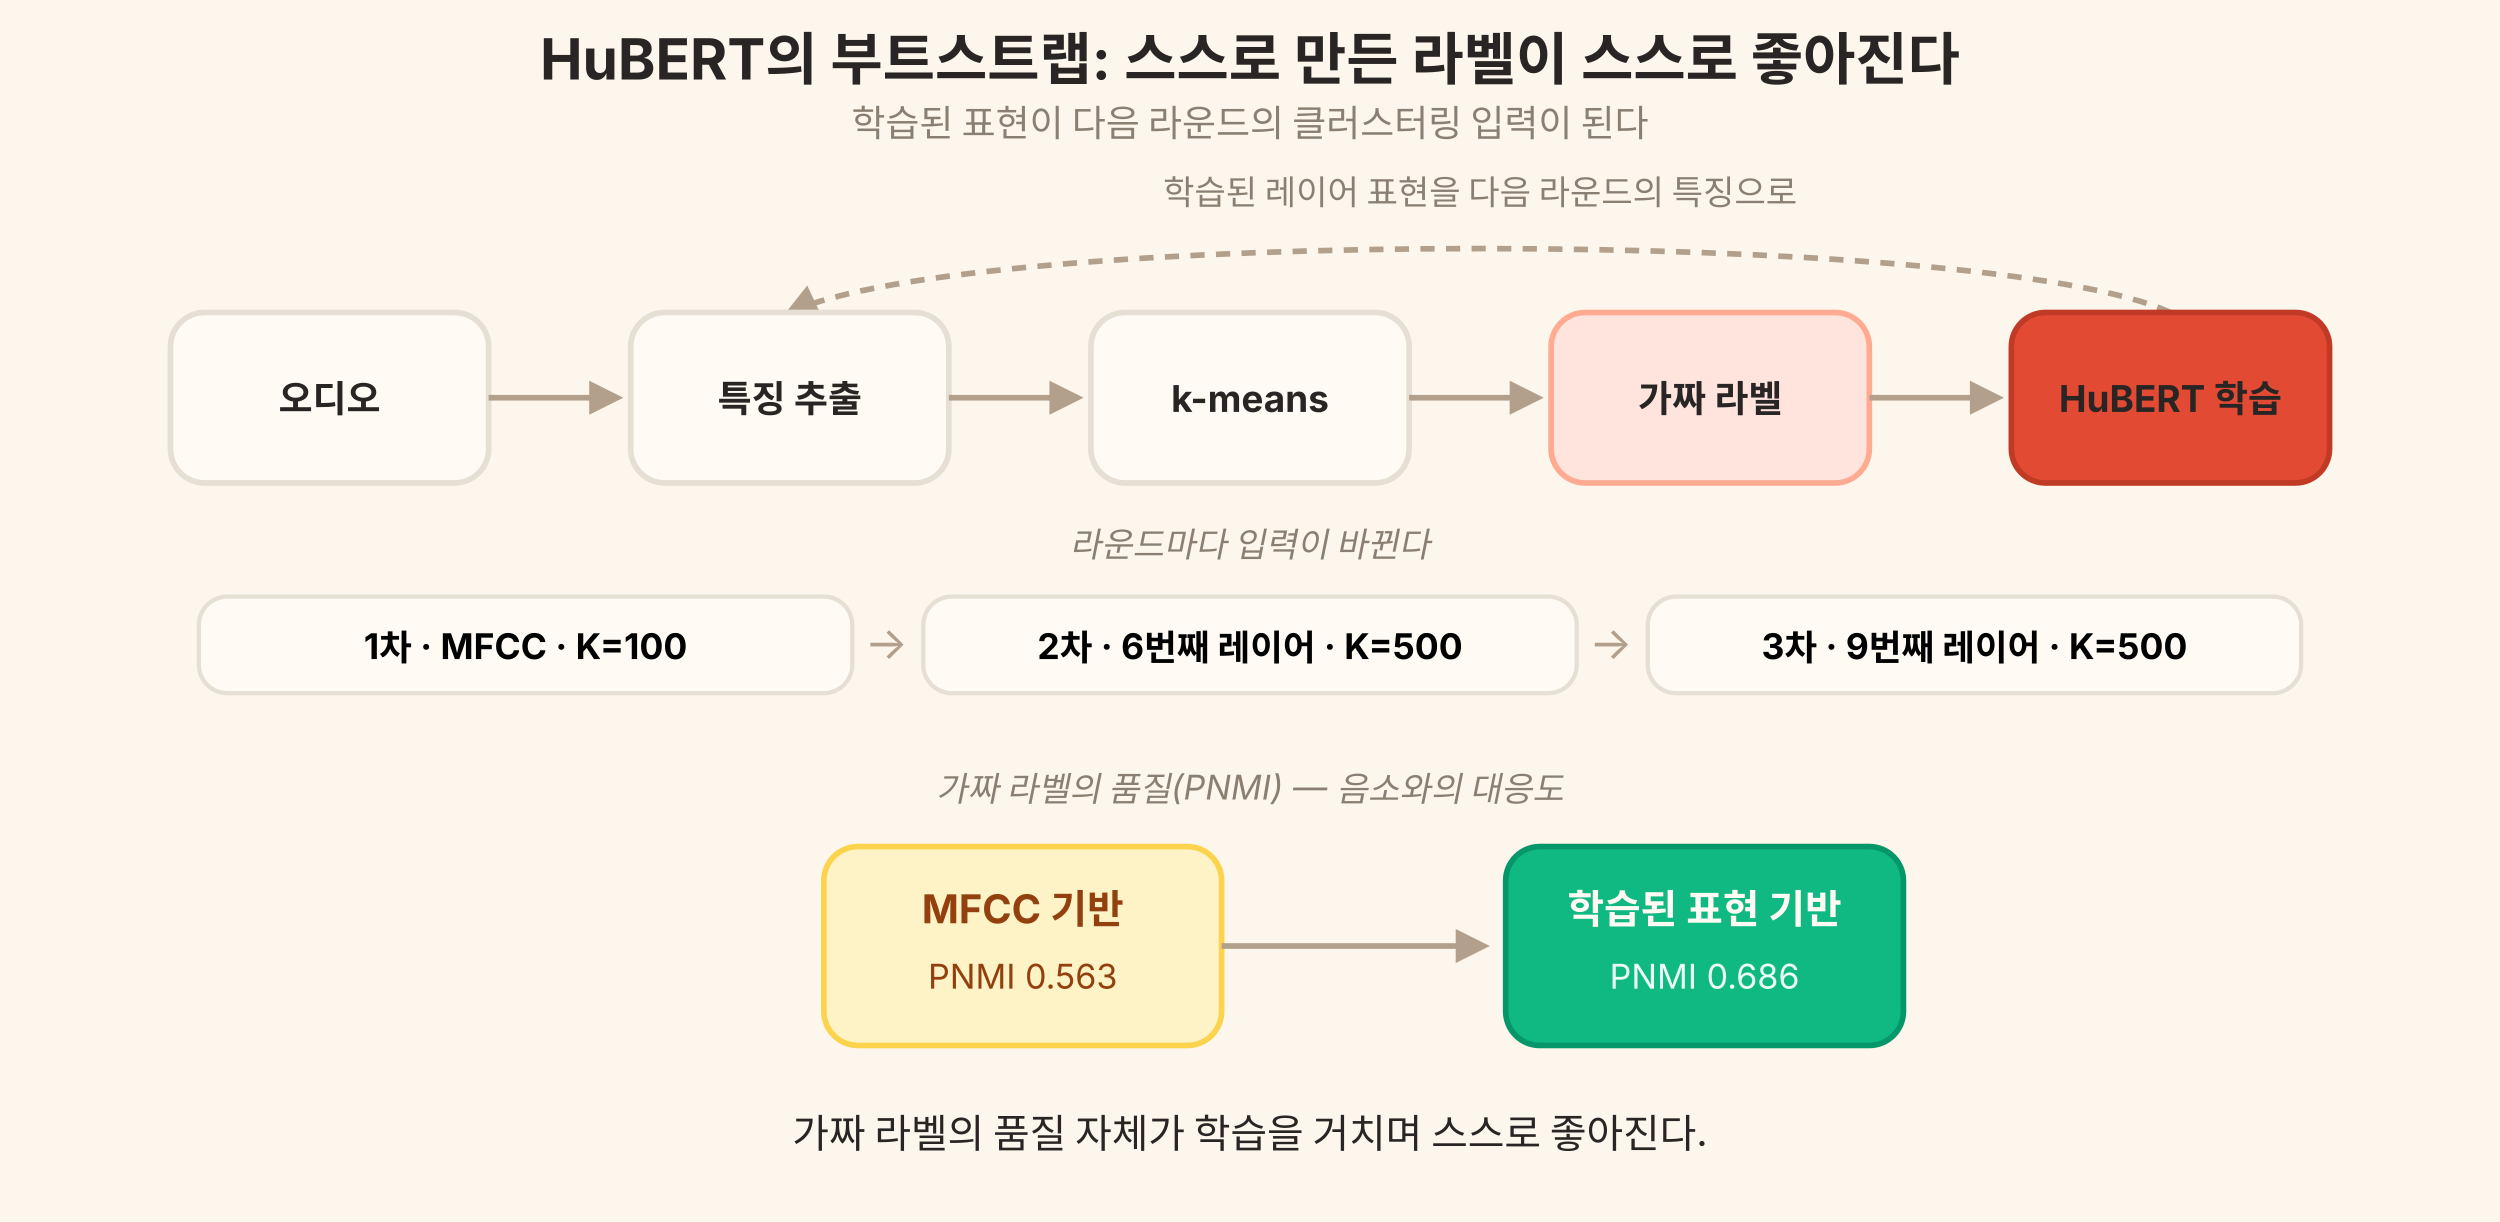
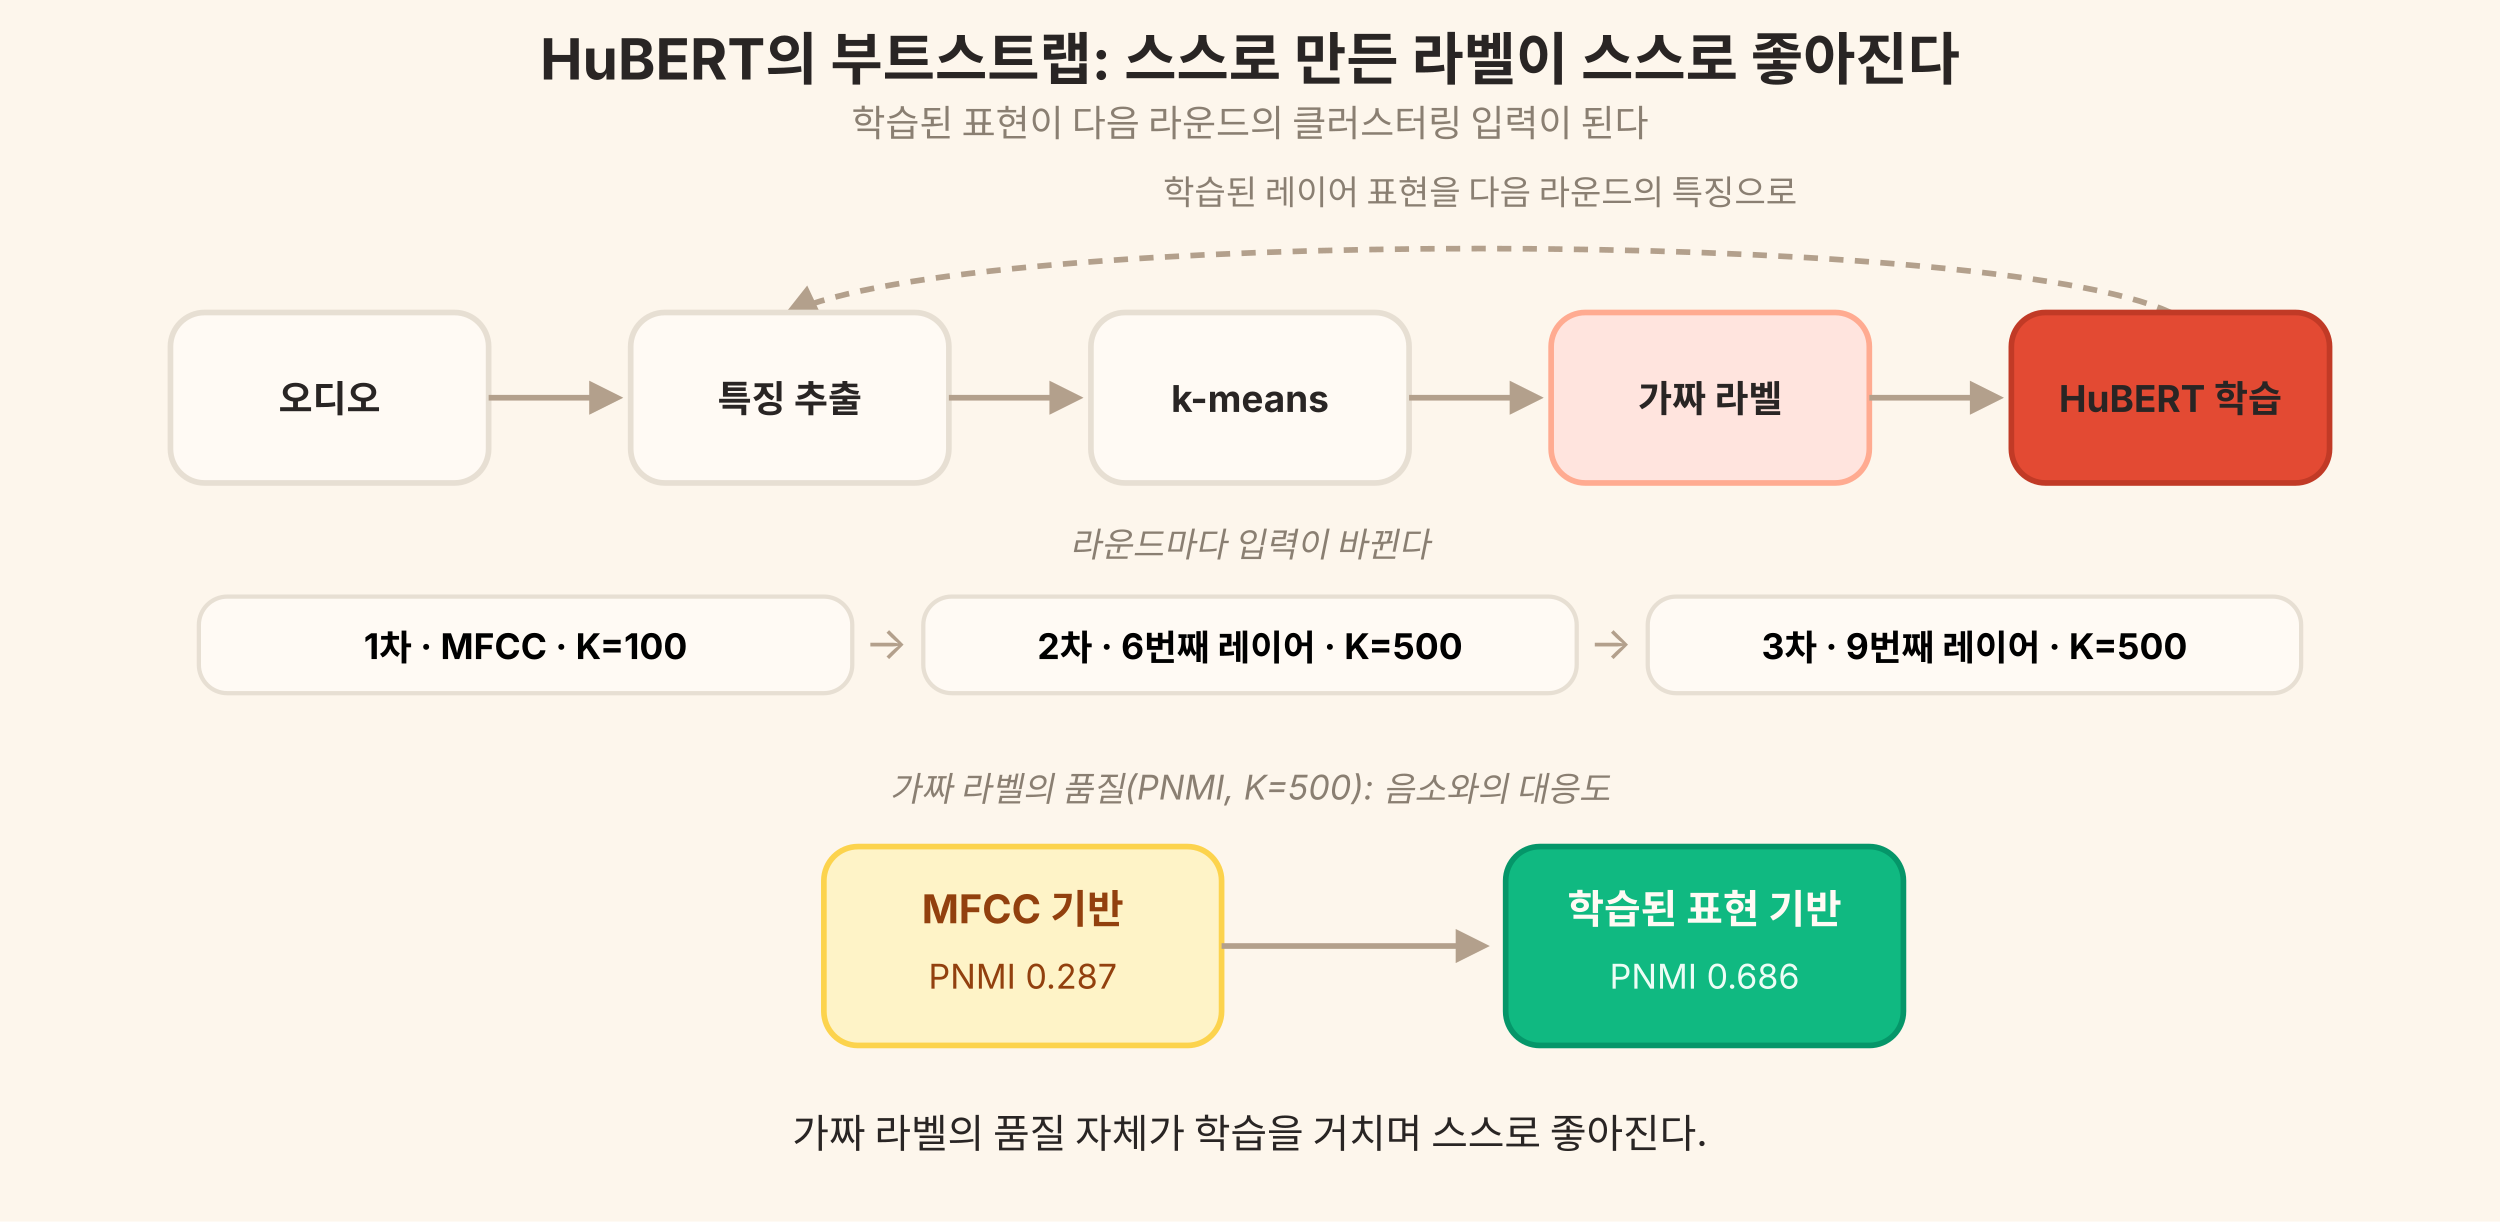
<svg xmlns="http://www.w3.org/2000/svg" viewBox="0 0 880 430" role="img" aria-labelledby="hubertBootstrapTitle">
  <defs>
    <marker id="arrowH" viewBox="0 0 10 10" refX="8" refY="5" markerWidth="6" markerHeight="6" orient="auto-start-reverse">
      <path d="M0,0 L10,5 L0,10 z" fill="#b3a08c" />
    </marker>
  </defs>
  <style>
    text { font-family: -apple-system, "Segoe UI", "Noto Sans KR", sans-serif; }
    .title-text { font-weight: 700; font-size: 20px; fill: #292524; }
    .subtitle-text { font-size: 13px; fill: #8a7f72; }
    .box-title { font-weight: 700; font-size: 13px; fill: #292524; }
    .loop-label { font-size: 12px; fill: #8a7f72; }
    .chip-text { font-size: 12.5px; font-weight: 700; }
    .pnmi-title { font-weight: 700; font-size: 14px; }
    .pnmi-sub { font-size: 12px; }
    .caption-text { font-size: 14px; fill: #292524; }
    .section-label { font-size: 12px; fill: #8a7f72; font-style: italic; }

    .chip-1 rect { animation: chip1Fill 8s linear infinite; }
    .chip-1 text { animation: chip1Text 8s linear infinite; }
    .chip-2 rect { animation: chip2Fill 8s linear infinite; }
    .chip-2 text { animation: chip2Text 8s linear infinite; }
    .chip-3 rect { animation: chip3Fill 8s linear infinite; }
    .chip-3 text { animation: chip3Text 8s linear infinite; }

    @keyframes chip1Fill {
      0%     { fill: #e34a33; stroke: #c13a26; }
      30%    { fill: #e34a33; stroke: #c13a26; }
      30.1%  { fill: #fffaf4; stroke: #e7dfd3; }
      100%   { fill: #fffaf4; stroke: #e7dfd3; }
    }
    @keyframes chip1Text {
      0%     { fill: #fdf6ec; }
      30%    { fill: #fdf6ec; }
      30.1%  { fill: #292524; }
      100%   { fill: #292524; }
    }
    @keyframes chip2Fill {
      0%     { fill: #fffaf4; stroke: #e7dfd3; }
      29.9%  { fill: #fffaf4; stroke: #e7dfd3; }
      30%    { fill: #e34a33; stroke: #c13a26; }
      63%    { fill: #e34a33; stroke: #c13a26; }
      63.1%  { fill: #fffaf4; stroke: #e7dfd3; }
      100%   { fill: #fffaf4; stroke: #e7dfd3; }
    }
    @keyframes chip2Text {
      0%     { fill: #292524; }
      29.9%  { fill: #292524; }
      30%    { fill: #fdf6ec; }
      63%    { fill: #fdf6ec; }
      63.1%  { fill: #292524; }
      100%   { fill: #292524; }
    }
    @keyframes chip3Fill {
      0%     { fill: #fffaf4; stroke: #e7dfd3; }
      62.9%  { fill: #fffaf4; stroke: #e7dfd3; }
      63%    { fill: #e34a33; stroke: #c13a26; }
      97%    { fill: #e34a33; stroke: #c13a26; }
      97.1%  { fill: #fffaf4; stroke: #e7dfd3; }
      100%   { fill: #fffaf4; stroke: #e7dfd3; }
    }
    @keyframes chip3Text {
      0%     { fill: #292524; }
      62.9%  { fill: #292524; }
      63%    { fill: #fdf6ec; }
      97%    { fill: #fdf6ec; }
      97.1%  { fill: #292524; }
      100%   { fill: #292524; }
    }

    @media (prefers-reduced-motion: reduce) {
      .chip-1 rect { animation: none; fill: #fffaf4; stroke: #e7dfd3; }
      .chip-1 text { animation: none; fill: #292524; }
      .chip-2 rect { animation: none; fill: #fffaf4; stroke: #e7dfd3; }
      .chip-2 text { animation: none; fill: #292524; }
      .chip-3 rect { animation: none; fill: #e34a33; stroke: #c13a26; }
      .chip-3 text { animation: none; fill: #fdf6ec; }
    }
  </style>
  <rect width="880" height="430" fill="#fdf6ec" />
  <text x="440" y="28" text-anchor="middle" class="title-text">HuBERT의 부트스트랩: 스스로 만든 라벨이 스스로 좋아진다</text>
  <text x="440" y="48" text-anchor="middle" class="subtitle-text">학습된 표현이 다음 라운드의 클러스터링 입력이 된다</text>
  <path d="M 764,110 C 700,80 342,80 278,110" fill="none" stroke="#b3a08c" stroke-width="2" stroke-dasharray="5 4" marker-end="url(#arrowH)" />
  <text x="521" y="72" text-anchor="middle" class="loop-label">학습된 레이어 표현을 다음 라운드의 특징으로</text>
  <rect x="60" y="110" width="112" height="60" rx="12" fill="#fffaf4" stroke="#e7dfd3" stroke-width="2" />
  <text x="116" y="145" text-anchor="middle" class="box-title">오디오</text>
  <line x1="172" y1="140" x2="217" y2="140" stroke="#b3a08c" stroke-width="2" marker-end="url(#arrowH)" />
  <rect x="222" y="110" width="112" height="60" rx="12" fill="#fffaf4" stroke="#e7dfd3" stroke-width="2" />
  <text x="278" y="145" text-anchor="middle" class="box-title">특징 추출</text>
  <line x1="334" y1="140" x2="379" y2="140" stroke="#b3a08c" stroke-width="2" marker-end="url(#arrowH)" />
  <rect x="384" y="110" width="112" height="60" rx="12" fill="#fffaf4" stroke="#e7dfd3" stroke-width="2" />
  <text x="440" y="145" text-anchor="middle" class="box-title">k-means</text>
  <line x1="496" y1="140" x2="541" y2="140" stroke="#b3a08c" stroke-width="2" marker-end="url(#arrowH)" />
  <rect x="546" y="110" width="112" height="60" rx="12" fill="#ffe4de" stroke="#ffab91" stroke-width="2" />
  <text x="602" y="145" text-anchor="middle" class="box-title" fill="#c13a26">가짜 라벨</text>
  <line x1="658" y1="140" x2="703" y2="140" stroke="#b3a08c" stroke-width="2" marker-end="url(#arrowH)" />
  <rect x="708" y="110" width="112" height="60" rx="12" fill="#e34a33" stroke="#c13a26" stroke-width="2" />
  <text x="764" y="145" text-anchor="middle" class="box-title" fill="#fffaf4">HuBERT 학습</text>
  <text x="440" y="196" text-anchor="middle" class="section-label">라운드마다 입력이 바뀐다</text>
  <g class="chip-1">
    <rect x="70" y="210" width="230" height="34" rx="10" fill="#fffaf4" stroke="#e7dfd3" stroke-width="1.5" />
    <text x="185" y="232" text-anchor="middle" class="chip-text">1차 · MFCC · K=100</text>
  </g>
  <text x="312" y="232" text-anchor="middle" fill="#b3a08c" font-size="16">→</text>
  <g class="chip-2">
    <rect x="325" y="210" width="230" height="34" rx="10" fill="#fffaf4" stroke="#e7dfd3" stroke-width="1.5" />
    <text x="440" y="232" text-anchor="middle" class="chip-text">2차 · 6번째 레이어 · K=500</text>
  </g>
  <text x="567" y="232" text-anchor="middle" fill="#b3a08c" font-size="16">→</text>
  <g class="chip-3">
    <rect x="580" y="210" width="230" height="34" rx="10" fill="#fffaf4" stroke="#e7dfd3" stroke-width="1.5" />
    <text x="695" y="232" text-anchor="middle" class="chip-text">3차 · 9번째 레이어 · K=500</text>
  </g>
-   <text x="440" y="282" text-anchor="middle" class="section-label">가짜 라벨의 품질(PNMI) — 음소와의 대응도</text>
+   <text x="440" y="282" text-anchor="middle" class="section-label">가짜 라벨의 품질(PNMI, K=500): 음소와의 대응도</text>
  <rect x="290" y="298" width="140" height="70" rx="12" fill="#fef3c7" stroke="#fcd34d" stroke-width="2" />
  <text x="360" y="325" text-anchor="middle" class="pnmi-title" fill="#92400e">MFCC 기반</text>
-   <text x="360" y="348" text-anchor="middle" class="pnmi-sub" fill="#92400e">PNMI 0.563</text>
+   <text x="360" y="348" text-anchor="middle" class="pnmi-sub" fill="#92400e">PNMI 0.287</text>
  <line x1="430" y1="333" x2="522" y2="333" stroke="#b3a08c" stroke-width="2" marker-end="url(#arrowH)" />
  <rect x="530" y="298" width="140" height="70" rx="12" fill="#10b981" stroke="#059669" stroke-width="2" />
  <text x="600" y="325" text-anchor="middle" class="pnmi-title" fill="#fffaf4">학습된 표현 기반</text>
  <text x="600" y="348" text-anchor="middle" class="pnmi-sub" fill="#ecfdf5">PNMI 0.686</text>
  <text x="440" y="404" text-anchor="middle" class="caption-text">가짜 라벨의 품질 자체가 학습을 거치며 스스로 좋아진다.</text>
</svg>
